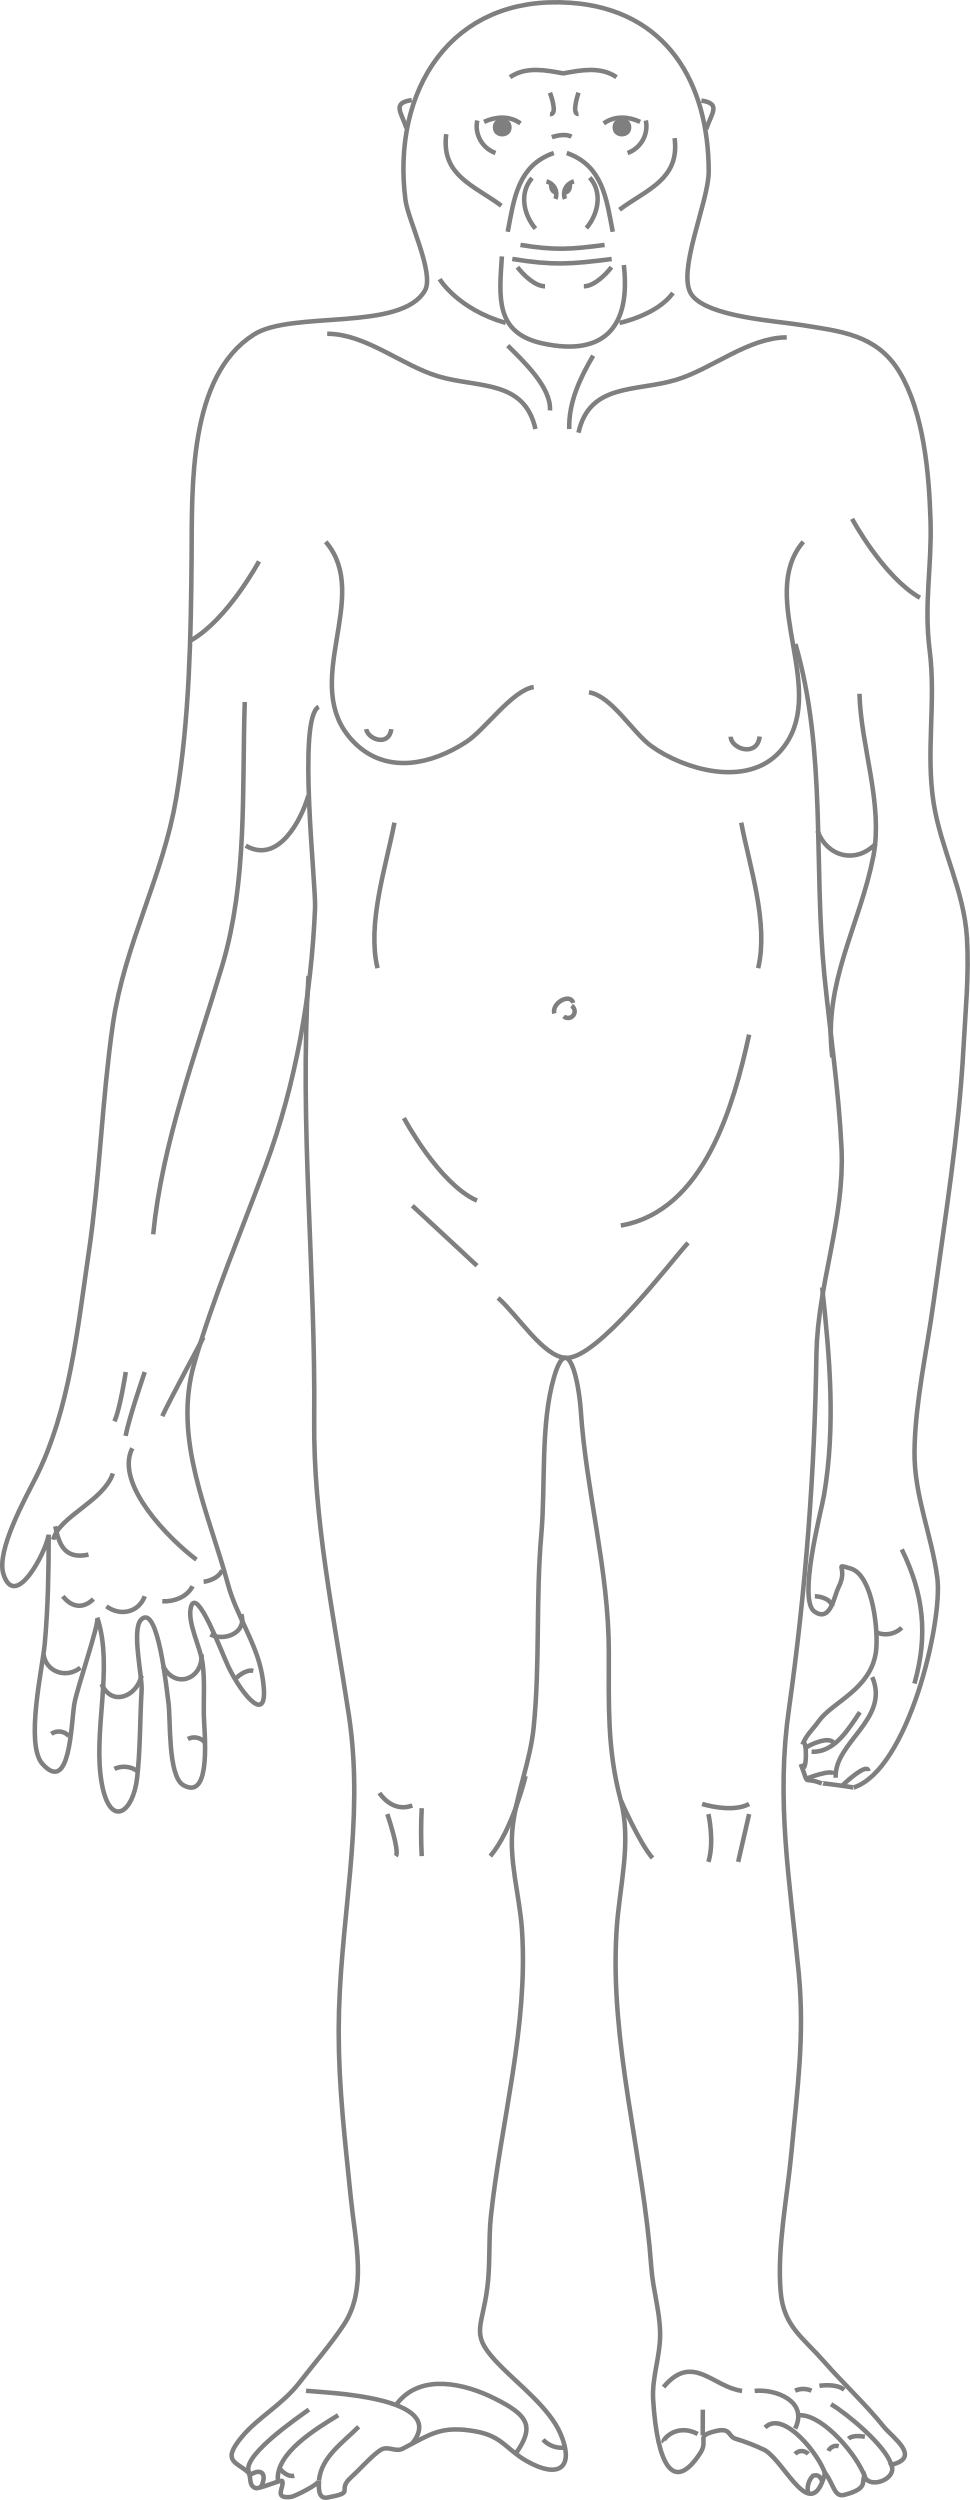
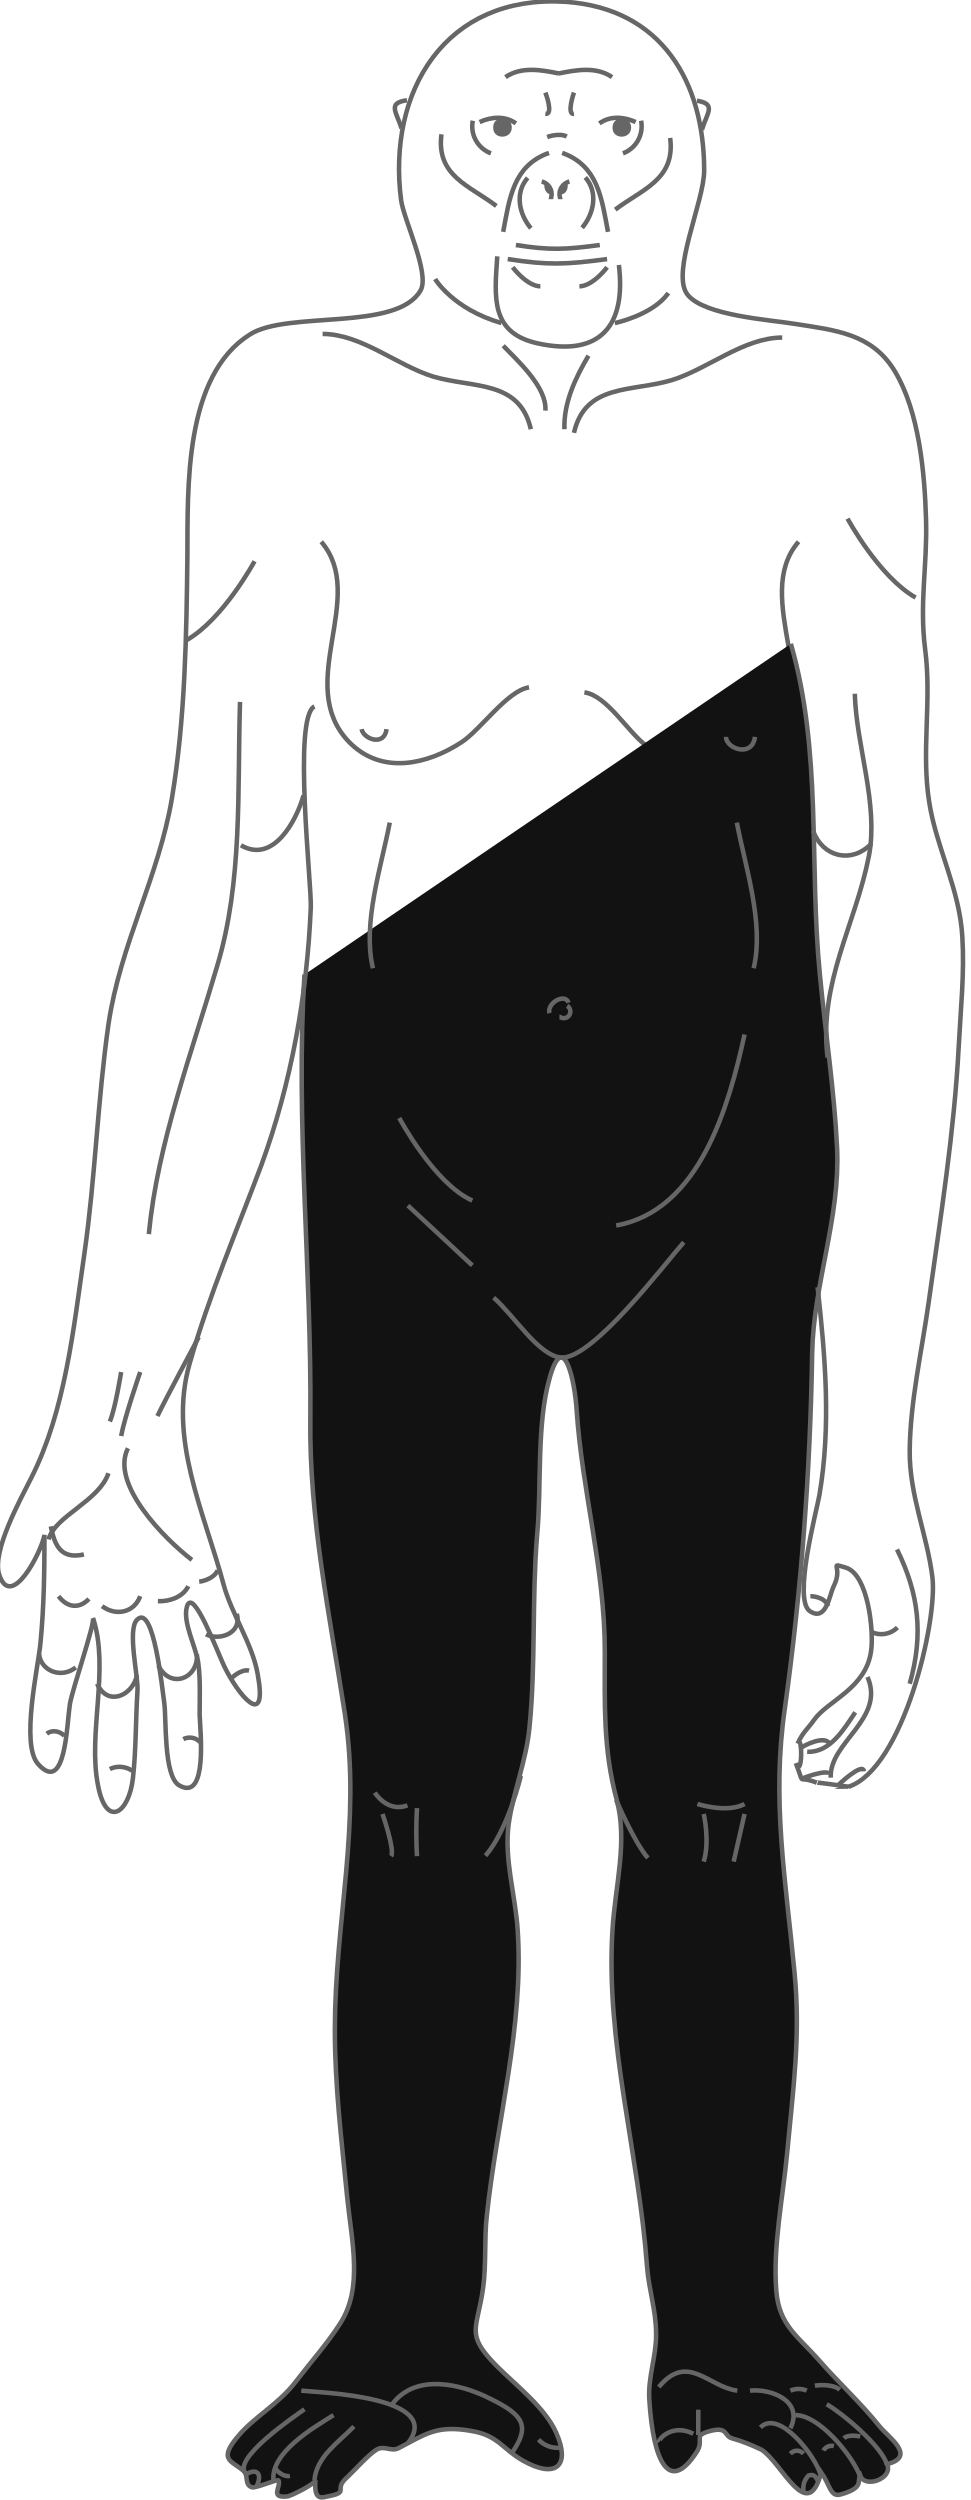
- <svg xmlns="http://www.w3.org/2000/svg" width="213.75" height="550.972" viewBox="0 0 213.75 550.972">
-   <path d="M111.737,2.75" transform="translate(-1.125 -0.514)" fill="none" stroke="#7f7f7f" stroke-miterlimit="10" />
-   <path d="M72.9,119.913c10.425,12.089-6.145,31.418,6.127,44.072,7.206,7.431,17.313,4.955,24.84.051,4.2-2.739,10.114-11.372,14.884-12.106" transform="translate(-1.125 -0.514)" fill="none" stroke="#7f7f7f" stroke-miterlimit="10" />
-   <path d="M178.166,119.913c-10.571,12.343,6.418,33.5-5.213,46.3-7.194,7.919-21.042,3.956-28.292-1.271-4.1-2.952-8.747-11.071-13.731-11.843" transform="translate(-1.125 -0.514)" fill="none" stroke="#7f7f7f" stroke-miterlimit="10" />
-   <path d="M81.833,161.208c.375,2.25,4.979,3.937,5.542,0" transform="translate(-1.125 -0.514)" fill="none" stroke="#7f7f7f" stroke-miterlimit="10" />
-   <path d="M162.167,162.874c0,2.626,5.819,4.674,6.375-.041" transform="translate(-1.125 -0.514)" fill="none" stroke="#7f7f7f" stroke-miterlimit="10" />
-   <path d="M180.713,352.311s3.164.011,3.9,2.219" transform="translate(-1.125 -0.514)" fill="none" stroke="#7f7f7f" stroke-miterlimit="10" />
-   <path d="M193.362,370.126c3.973,9.258-8.5,14.412-8.051,22.176" transform="translate(-1.125 -0.514)" fill="none" stroke="#7f7f7f" stroke-miterlimit="10" />
-   <path d="M179.989,386.586c5.119.195,8.123-5.008,10.64-8.717" transform="translate(-1.125 -0.514)" fill="none" stroke="#7f7f7f" stroke-miterlimit="10" />
-   <path d="M178.46,385.879c.923-.8,5.589-2.966,6.455-1.127" transform="translate(-1.125 -0.514)" fill="none" stroke="#7f7f7f" stroke-miterlimit="10" />
-   <path d="M178.46,392.688c.319-.188,6.28-2.509,6.455-1.087" transform="translate(-1.125 -0.514)" fill="none" stroke="#7f7f7f" stroke-miterlimit="10" />
-   <path d="M186.735,394.088c.176-.3,5.6-5.319,5.75-3.249" transform="translate(-1.125 -0.514)" fill="none" stroke="#7f7f7f" stroke-miterlimit="10" />
-   <path d="M194.18,360.231a5.072,5.072,0,0,0,5.684-.992" transform="translate(-1.125 -0.514)" fill="none" stroke="#7f7f7f" stroke-miterlimit="10" />
-   <path d="M199.865,341.983c4.753,9.706,5.876,18.72,2.789,29.582" transform="translate(-1.125 -0.514)" fill="none" stroke="#7f7f7f" stroke-miterlimit="10" />
-   <path d="M69.068,175.863c-1.52,5.4-6.637,15.2-13.793,11.024" transform="translate(-1.125 -0.514)" fill="none" stroke="#7f7f7f" stroke-miterlimit="10" />
-   <path d="M26,325.25c-2.067,6.164-11.812,9.375-13.153,14.594" transform="translate(-1.125 -0.514)" fill="none" stroke="#7f7f7f" stroke-miterlimit="10" />
-   <path d="M30.278,319.69c-3.962,7.923,8.215,20.113,14.138,24.555" transform="translate(-1.125 -0.514)" fill="none" stroke="#7f7f7f" stroke-miterlimit="10" />
-   <path d="M45.962,295.255s-7.55,14.032-9.075,17.372" transform="translate(-1.125 -0.514)" fill="none" stroke="#7f7f7f" stroke-miterlimit="10" />
-   <path d="M13.3,336.89c.819,3.909,2,7.389,7.332,6.243" transform="translate(-1.125 -0.514)" fill="none" stroke="#7f7f7f" stroke-miterlimit="10" />
-   <path d="M14.976,352.311c1.923,2.451,4.478,2.865,6.732.612" transform="translate(-1.125 -0.514)" fill="none" stroke="#7f7f7f" stroke-miterlimit="10" />
-   <path d="M24.585,354.53c3.063,2.266,7.1,1.367,8.439-2.219" transform="translate(-1.125 -0.514)" fill="none" stroke="#7f7f7f" stroke-miterlimit="10" />
-   <path d="M36.887,353.421c2.552.126,5.47-.921,6.674-3.327" transform="translate(-1.125 -0.514)" fill="none" stroke="#7f7f7f" stroke-miterlimit="10" />
-   <path d="M46,349.118s3.037-.312,4.1-2.536" transform="translate(-1.125 -0.514)" fill="none" stroke="#7f7f7f" stroke-miterlimit="10" />
-   <path d="M10.729,365.134c.54,3.847,4.964,5.422,8.111,2.925" transform="translate(-1.125 -0.514)" fill="none" stroke="#7f7f7f" stroke-miterlimit="10" />
-   <path d="M23.494,371.649c2.328,5.124,7.766,2.723,8.836-1.855" transform="translate(-1.125 -0.514)" fill="none" stroke="#7f7f7f" stroke-miterlimit="10" />
-   <path d="M37.056,367.66c2.593,5.2,8.75,3.024,8.489-2.526" transform="translate(-1.125 -0.514)" fill="none" stroke="#7f7f7f" stroke-miterlimit="10" />
-   <path d="M47.494,360.732c2.852,1.529,8.043-.158,6.841-4.455" transform="translate(-1.125 -0.514)" fill="none" stroke="#7f7f7f" stroke-miterlimit="10" />
-   <path d="M16.327,383.15a2.942,2.942,0,0,0-3.9-.516" transform="translate(-1.125 -0.514)" fill="none" stroke="#7f7f7f" stroke-miterlimit="10" />
-   <path d="M31.339,390.8a5,5,0,0,0-4.989-.447" transform="translate(-1.125 -0.514)" fill="none" stroke="#7f7f7f" stroke-miterlimit="10" />
-   <path d="M46.233,384.468a3.052,3.052,0,0,0-3.705-.7" transform="translate(-1.125 -0.514)" fill="none" stroke="#7f7f7f" stroke-miterlimit="10" />
-   <path d="M53.187,370.339s1.99-2.012,3.759-1.583" transform="translate(-1.125 -0.514)" fill="none" stroke="#7f7f7f" stroke-miterlimit="10" />
-   <path d="M28.844,302.889s-1.252,8.154-2.495,10.872" transform="translate(-1.125 -0.514)" fill="none" stroke="#7f7f7f" stroke-miterlimit="10" />
-   <path d="M33.025,302.889s-3.486,10.131-4.22,14.084" transform="translate(-1.125 -0.514)" fill="none" stroke="#7f7f7f" stroke-miterlimit="10" />
-   <path d="M58.206,124.232s-6.884,12.789-14.964,17.39" transform="translate(-1.125 -0.514)" fill="none" stroke="#7f7f7f" stroke-miterlimit="10" />
-   <path d="M188.914,114.863s6.884,12.789,14.964,17.39" transform="translate(-1.125 -0.514)" fill="none" stroke="#7f7f7f" stroke-miterlimit="10" />
-   <path d="M174.514,74.871c-8.459,0-16.484,6.987-24.437,9.369-8.809,2.639-19.022.663-21.459,11.629" transform="translate(-1.125 -0.514)" fill="none" stroke="#7f7f7f" stroke-miterlimit="10" />
-   <path d="M73.234,74.073c8.459,0,16.484,6.987,24.437,9.369,8.809,2.639,19.022.663,21.459,11.629" transform="translate(-1.125 -0.514)" fill="none" stroke="#7f7f7f" stroke-miterlimit="10" />
-   <path d="M127.64,137.976" transform="translate(-1.125 -0.514)" fill="none" stroke="#7f7f7f" stroke-miterlimit="10" />
-   <path d="M127.64,106.715" transform="translate(-1.125 -0.514)" fill="none" stroke="#7f7f7f" stroke-miterlimit="10" />
-   <path d="M119.241,137.976" transform="translate(-1.125 -0.514)" fill="none" stroke="#7f7f7f" stroke-miterlimit="10" />
-   <path d="M120.319,109.141" transform="translate(-1.125 -0.514)" fill="none" stroke="#7f7f7f" stroke-miterlimit="10" />
-   <path d="M111.737,57.023c-.592,9.039-1.567,16.908,9.037,19.191,13.926,3,19.355-4.122,17.835-17.292" transform="translate(-1.125 -0.514)" fill="none" stroke="#7f7f7f" stroke-miterlimit="10" />
-   <path d="M98.015,62.03s3.878,6.558,14.552,9.655" transform="translate(-1.125 -0.514)" fill="none" stroke="#7f7f7f" stroke-miterlimit="10" />
-   <path d="M137.647,71.685s8.265-1.717,11.789-6.605" transform="translate(-1.125 -0.514)" fill="none" stroke="#7f7f7f" stroke-miterlimit="10" />
-   <path d="M55.067,155.228c-.633,19.373.616,39.357-4.969,58.114-5.7,19.157-13.281,39.195-15.21,59.2" transform="translate(-1.125 -0.514)" fill="none" stroke="#7f7f7f" stroke-miterlimit="10" />
-   <path d="M84.748,395.66s2.762,4.488,7.25,2.762" transform="translate(-1.125 -0.514)" fill="none" stroke="#7f7f7f" stroke-miterlimit="10" />
-   <path d="M155.868,398.088s6.56,2.082,10.357,0" transform="translate(-1.125 -0.514)" fill="none" stroke="#7f7f7f" stroke-miterlimit="10" />
-   <path d="M86.475,400.318s2.762,8,1.9,9.265" transform="translate(-1.125 -0.514)" fill="none" stroke="#7f7f7f" stroke-miterlimit="10" />
-   <path d="M94.07,399.013a101.894,101.894,0,0,0,0,10.57" transform="translate(-1.125 -0.514)" fill="none" stroke="#7f7f7f" stroke-miterlimit="10" />
-   <path d="M157.249,400.318s1.381,6.044,0,10.533" transform="translate(-1.125 -0.514)" fill="none" stroke="#7f7f7f" stroke-miterlimit="10" />
-   <line x1="165.1" y1="399.805" x2="162.683" y2="410.337" fill="none" stroke="#7f7f7f" stroke-miterlimit="10" />
-   <path d="M116.963,391.939s-2.908,11.959-7.785,17.645" transform="translate(-1.125 -0.514)" fill="none" stroke="#7f7f7f" stroke-miterlimit="10" />
-   <path d="M143.468,407.835" transform="translate(-1.125 -0.514)" fill="none" stroke="#7f7f7f" stroke-miterlimit="10" />
-   <path d="M138.963,399.2" transform="translate(-1.125 -0.514)" fill="none" stroke="#7f7f7f" stroke-miterlimit="10" />
-   <path d="M166.225,228.53c-3.386,15.488-9.817,38.83-28.277,42.087" transform="translate(-1.125 -0.514)" fill="none" stroke="#7f7f7f" stroke-miterlimit="10" />
-   <path d="M90.144,246.922s7.7,14.469,16.1,18.2" transform="translate(-1.125 -0.514)" fill="none" stroke="#7f7f7f" stroke-miterlimit="10" />
-   <path d="M92,266.247s12.73,11.78,14.248,13.223" transform="translate(-1.125 -0.514)" fill="none" stroke="#7f7f7f" stroke-miterlimit="10" />
-   <path d="M110.89,286.562c4.451,3.923,9.993,13.011,14.985,13.22,6.875.288,22.859-20.924,26.886-25.361" transform="translate(-1.125 -0.514)" fill="none" stroke="#7f7f7f" stroke-miterlimit="10" />
-   <path d="M127.083,222.167a1.459,1.459,0,1,1-1.727,2.339" transform="translate(-1.125 -0.514)" fill="none" stroke="#7f7f7f" stroke-miterlimit="10" />
-   <path d="M127.458,221.542c-.667-2.25-4.792,0-4.167,2.333" transform="translate(-1.125 -0.514)" fill="none" stroke="#7f7f7f" stroke-miterlimit="10" />
-   <path d="M164.481,181.819c1.818,9.548,6.1,22.263,3.727,32.068" transform="translate(-1.125 -0.514)" fill="none" stroke="#7f7f7f" stroke-miterlimit="10" />
-   <path d="M88.056,181.819c-1.818,9.548-6.1,22.263-3.727,32.068" transform="translate(-1.125 -0.514)" fill="none" stroke="#7f7f7f" stroke-miterlimit="10" />
-   <path d="M176.435,142.449c6.867,23.843,3.963,48.514,6.367,72.924,1.25,12.695,3.2,25.574,3.79,38.3.713,15.393-5.22,29.8-5.535,45.117a623.9,623.9,0,0,1-6.031,78.187c-2.96,20.313.177,38.1,2.12,58.245,1.366,14.161-.328,25.813-1.615,39.819-.891,9.7-3.177,20.784-2.363,30.519.644,7.7,4.915,10.071,9.642,15.5,4.111,4.717,9.086,9.287,13.086,14.276,1.9,2.37,8.438,6.74,1.657,8.4,1.461,3.132-4.9,5.5-5.9,2.467-.763,1.243.956,2.743-4.438,4.151-2.208.576-2.3-2.173-4.236-4.876-3.016,11.745-8.7-2.183-13.244-4.956a43,43,0,0,0-6.516-2.536c-1.706-.542-.934-2.529-4.409-1.678-4.584,1.123-1.4,1.839-3.364,4.844-5.836,8.946-9.461,2.8-10.37-11.711-.313-4.99,1.566-9.577,1.536-14.5-.031-5.1-1.583-9.633-1.951-14.78-1.773-24.778-9.237-49.337-7.644-74.306.616-9.659,3.386-19.341.895-28.649-2.995-11.192-2.6-20.963-2.611-32.625-.019-18.054-4.981-35.32-6.174-53.133-.448-6.682-2.87-17.869-5.906-7.41-3.009,10.367-1.843,23.788-2.793,34.623-1.242,14.168-.263,28.477-1.693,42.581-.747,7.362-3.635,14.206-4.572,21.422-1.01,7.782,1.507,15.579,2.01,23.31,1.376,21.172-4.6,42.007-6.848,62.9-.564,5.242-.114,10.606-.8,15.824-1.252,9.534-4.055,10.238,3,17.355,4.167,4.2,10.684,9.246,13.081,14.724,3.162,7.225.034,10.342-7.383,6.143-4.523-2.56-5.351-5.469-11.2-6.541-7.767-1.424-10.16.713-16.171,3.81-1.58.814-3.2-.746-4.833.262-1.8,1.108-4.9,4.6-6.526,6.051-3.385,3.029,1.329,3.246-5.234,4.449-2.236.41-1.832-2.722-1.832-3.794,0,.921-5.425,3.549-6.123,3.639-4.073.527-1.423-2.219-1.973-3.475-.189-.433-5.091,1.825-5.9,1.537-1.736-.613-.708-2.717-1.775-3.614-2.676-2.252-5.661-2.359-1.2-7.707,3.577-4.288,8.9-7.049,12.685-11.957,3.246-4.208,6.775-8.234,9.73-12.678,5.236-7.874,2.572-18.091,1.566-28.052-1.247-12.342-2.677-24.215-2.667-36.69.019-24.089,5.88-45.583,2.238-69.658-3.274-21.639-7.855-43.134-7.638-65.139.321-32.692-3.283-65.058-1.256-97.765" transform="translate(-1.125 -0.514)" fill="none" stroke="#7f7f7f" stroke-miterlimit="10" />
-   <path d="M182.323,284.248c1.676,15.442,3,30.514.4,45.828-.6,3.514-5.857,23.1-2.054,25.65,3.555,2.386,4.274-3.477,5.237-5.35,2.317-4.506-1.344-5.367,2.676-4.186,5.037,1.48,6.163,14.23,5.6,18.321-1.148,8.374-9.55,11.028-12.614,15.317-1.449,2.029-2.534,2.735-3.6,5.181,1.093-2.5,1.071,8.015-.367,4.272,2.06,5.362.144,2.522,4.647,4.288-.594-.233,7.1.862,6.983.9,12.016-3.857,19.709-36.531,18.471-46.177-1.213-9.452-5.14-18.14-5.03-27.9.122-10.77,2.724-22.1,4.179-32.769,2.55-18.7,5.605-37.309,6.615-56.171.425-7.943,1.251-16.21.769-24.171-.644-10.621-5.718-19.511-7.337-29.734-1.787-11.282.554-22.338-.885-33.7-1.311-10.347.507-18.388.188-28.647-.318-10.22-1.457-23.757-6.852-32.712-5-8.3-13.051-8.976-21.923-10.387-5.439-.865-20.158-1.767-23.785-6.507-3.653-4.774,3.674-20.489,3.673-27.252,0-19.526-9.251-35.723-30.466-37.217C100.237-.746,87.4,20.76,90.487,44.616c.564,4.359,6.441,16.17,4.285,19.931-5.2,9.078-29.234,4.368-37.639,9.663-14.592,9.192-13.65,33.814-13.78,49.025-.15,17.525-.467,35.775-3.391,53.161C37.05,193.719,28.547,208.61,26,226.281c-2.413,16.758-2.874,33.757-5.345,50.488-2.431,16.467-4.179,34.6-11.657,49.407-2.3,4.552-8.748,16.136-7.114,21.258,2.593,8.127,9.347-4.774,9.972-8.68,0,8.078-.143,15.944-.864,23.988-.47,5.249-4.375,22.219-.507,26.526,6.141,6.839,6.28-8.724,7.022-13.23.573-3.479,5.521-17.608,5.053-19.014,3.727,11.182-1.171,25.4,1.064,36.9,1.842,9.475,6.819,6.272,7.722-1.6.709-6.183.618-13.022.989-19.28.183-3.092-2.27-13.4-.1-15.587,3.73-3.763,5.642,15.705,6.017,18.316.5,3.516-.183,16.173,3.274,18.166,6.422,3.7,4.557-12.179,4.512-15.575-.05-3.758.234-7.619-.276-11.361-.478-3.513-3.462-9.006-2.539-12.363,1.273-4.627,6.82,10.2,8.2,13.122,2.981,6.33,9.664,14.44,7.446,1.778-1.2-6.844-5.691-13.145-7.451-19.693-4.324-16.084-12.279-32.144-7.5-48.778,4.243-14.773,10.446-29.28,15.764-43.695,6.629-17.967,10.081-37.583,10.88-56.818.212-5.1-3.96-41.884.806-44.267" transform="translate(-1.125 -0.514)" fill="none" stroke="#7f7f7f" stroke-miterlimit="10" />
-   <path d="M185.307,319.69" transform="translate(-1.125 -0.514)" fill="none" stroke="#7f7f7f" stroke-miterlimit="10" />
-   <path d="M188.052,279.47" transform="translate(-1.125 -0.514)" fill="none" stroke="#7f7f7f" stroke-miterlimit="10" />
-   <path d="M181.29,183.62c2.112,5.767,8.469,7.387,12.891,2.8" transform="translate(-1.125 -0.514)" fill="none" stroke="#7f7f7f" stroke-miterlimit="10" />
-   <path d="M190.541,153.413c.295,11.546,5.27,24.4,3.069,35.774-2.952,15.259-11.134,27.856-9.056,44.359" transform="translate(-1.125 -0.514)" fill="none" stroke="#7f7f7f" stroke-miterlimit="10" />
-   <path d="M68.573,527.419c3.6.4,31.854,1.171,23.357,11.671" transform="translate(-1.125 -0.514)" fill="none" stroke="#7f7f7f" stroke-miterlimit="10" />
-   <path d="M115.654,540.482" transform="translate(-1.125 -0.514)" fill="none" stroke="#7f7f7f" stroke-miterlimit="10" />
-   <path d="M114.779,541.278c4.315-6.1,2.673-8.474-4.556-12.122-6.549-3.3-16.36-5.747-21.64,1.136" transform="translate(-1.125 -0.514)" fill="none" stroke="#7f7f7f" stroke-miterlimit="10" />
-   <path d="M120.8,538.191a5.639,5.639,0,0,0,4.576,1.769" transform="translate(-1.125 -0.514)" fill="none" stroke="#7f7f7f" stroke-miterlimit="10" />
-   <path d="M69.208,531.558c-1.523,1.137-16.768,11.334-12.687,14.419" transform="translate(-1.125 -0.514)" fill="none" stroke="#7f7f7f" stroke-miterlimit="10" />
-   <path d="M75.651,532.8c-4.5,2.8-14.1,8.373-13.25,14.615" transform="translate(-1.125 -0.514)" fill="none" stroke="#7f7f7f" stroke-miterlimit="10" />
-   <path d="M80.166,535.34c-3.423,3.475-8.234,6.639-8.736,11.815" transform="translate(-1.125 -0.514)" fill="none" stroke="#7f7f7f" stroke-miterlimit="10" />
-   <path d="M169.731,535.51c4.057-4.084,12.139,6.26,13.247,10.264" transform="translate(-1.125 -0.514)" fill="none" stroke="#7f7f7f" stroke-miterlimit="10" />
-   <path d="M177.441,532.8c5.166-.052,12.746,8.982,14.3,13.645" transform="translate(-1.125 -0.514)" fill="none" stroke="#7f7f7f" stroke-miterlimit="10" />
-   <path d="M184.276,530.388c3.481,2.018,12.146,9.235,13.277,13.342" transform="translate(-1.125 -0.514)" fill="none" stroke="#7f7f7f" stroke-miterlimit="10" />
-   <path d="M147.394,538.695c-.4-.413,2.783-4.246,7.5-1.76" transform="translate(-1.125 -0.514)" fill="none" stroke="#7f7f7f" stroke-miterlimit="10" />
-   <path d="M147.36,526.6c6.437-7.685,10.87.038,17.312.843" transform="translate(-1.125 -0.514)" fill="none" stroke="#7f7f7f" stroke-miterlimit="10" />
-   <path d="M167.443,527.44c4.488-.471,11.934,2.238,8.912,8.312" transform="translate(-1.125 -0.514)" fill="none" stroke="#7f7f7f" stroke-miterlimit="10" />
-   <line x1="154.891" y1="531.061" x2="154.875" y2="536.724" fill="none" stroke="#7f7f7f" stroke-miterlimit="10" />
-   <path d="M176.355,527.4a4.414,4.414,0,0,1,3.62,0" transform="translate(-1.125 -0.514)" fill="none" stroke="#7f7f7f" stroke-miterlimit="10" />
-   <path d="M181.711,526.322s3.693-.609,5.475.872" transform="translate(-1.125 -0.514)" fill="none" stroke="#7f7f7f" stroke-miterlimit="10" />
-   <path d="M179.254,541.348a1.94,1.94,0,0,0-2.9,0" transform="translate(-1.125 -0.514)" fill="none" stroke="#7f7f7f" stroke-miterlimit="10" />
-   <path d="M185.97,539.618a1.953,1.953,0,0,0-2.265,1.046" transform="translate(-1.125 -0.514)" fill="none" stroke="#7f7f7f" stroke-miterlimit="10" />
-   <path d="M191.741,537.558s-2.611-.567-3.613.435" transform="translate(-1.125 -0.514)" fill="none" stroke="#7f7f7f" stroke-miterlimit="10" />
-   <path d="M62.811,544.584s1.375,1.911,3.169,1.563" transform="translate(-1.125 -0.514)" fill="none" stroke="#7f7f7f" stroke-miterlimit="10" />
-   <path d="M56.122,546.041c2.545-1.717,4-.416,2.505,2.623" transform="translate(-1.125 -0.514)" fill="none" stroke="#7f7f7f" stroke-miterlimit="10" />
-   <path d="M182.3,547.253c-.352-.768-.781-1.478-2-1.119a4.169,4.169,0,0,0-1.039,3.957" transform="translate(-1.125 -0.514)" fill="none" stroke="#7f7f7f" stroke-miterlimit="10" />
-   <path d="M122.33,20.944s1.881,4.924,0,4.728" transform="translate(-1.125 -0.514)" fill="none" stroke="#7f7f7f" stroke-miterlimit="10" />
-   <path d="M128.617,20.944s-1.654,4.862,0,4.694" transform="translate(-1.125 -0.514)" fill="none" stroke="#7f7f7f" stroke-miterlimit="10" />
-   <path d="M119.13,29.041" transform="translate(-1.125 -0.514)" fill="none" stroke="#7f7f7f" stroke-miterlimit="10" />
-   <path d="M115.3,24.063" transform="translate(-1.125 -0.514)" fill="none" stroke="#7f7f7f" stroke-miterlimit="10" />
-   <path d="M130.865,29.352" transform="translate(-1.125 -0.514)" fill="none" stroke="#7f7f7f" stroke-miterlimit="10" />
-   <path d="M134.179,24.79" transform="translate(-1.125 -0.514)" fill="none" stroke="#7f7f7f" stroke-miterlimit="10" />
-   <path d="M123.166,34.235c-7.906,2.753-8.74,9.969-10.14,17.364" transform="translate(-1.125 -0.514)" fill="none" stroke="#7f7f7f" stroke-miterlimit="10" />
-   <path d="M126.026,34.235c7.906,2.753,8.74,9.969,10.14,17.364" transform="translate(-1.125 -0.514)" fill="none" stroke="#7f7f7f" stroke-miterlimit="10" />
-   <path d="M121.559,40.5a2.864,2.864,0,0,1,1.969,3.855" transform="translate(-1.125 -0.514)" fill="none" stroke="#7f7f7f" stroke-miterlimit="10" />
-   <path d="M127.616,40.5a2.864,2.864,0,0,0-1.969,3.855" transform="translate(-1.125 -0.514)" fill="none" stroke="#7f7f7f" stroke-miterlimit="10" />
-   <path d="M113.026,76.684c3.249,3.258,9.659,9.17,9.3,14.287" transform="translate(-1.125 -0.514)" fill="none" stroke="#7f7f7f" stroke-miterlimit="10" />
-   <path d="M131.853,78.9c-2.883,4.89-5.461,10.36-5.269,16.171" transform="translate(-1.125 -0.514)" fill="none" stroke="#7f7f7f" stroke-miterlimit="10" />
-   <path d="M114.028,57.59c8.958,1.439,12.938,1.178,21.9,0" transform="translate(-1.125 -0.514)" fill="none" stroke="#7f7f7f" stroke-miterlimit="10" />
-   <path d="M115.828,54.494c7.587,1.219,10.958,1,18.545,0" transform="translate(-1.125 -0.514)" fill="none" stroke="#7f7f7f" stroke-miterlimit="10" />
-   <path d="M131.1,39.649c2.87,3.264,1.887,8.032-.747,11.143" transform="translate(-1.125 -0.514)" fill="none" stroke="#7f7f7f" stroke-miterlimit="10" />
-   <path d="M118.383,39.76c-2.87,3.264-1.887,8.032.747,11.143" transform="translate(-1.125 -0.514)" fill="none" stroke="#7f7f7f" stroke-miterlimit="10" />
-   <path d="M113.519,17.52c3.523-2.407,7.855-1.56,11.808-.817" transform="translate(-1.125 -0.514)" fill="none" stroke="#7f7f7f" stroke-miterlimit="10" />
-   <path d="M137,17.52c-3.523-2.407-7.855-1.56-11.808-.817" transform="translate(-1.125 -0.514)" fill="none" stroke="#7f7f7f" stroke-miterlimit="10" />
-   <path d="M149.8,30.949c1.189,9.152-6.174,11.3-12.148,15.782" transform="translate(-1.125 -0.514)" fill="none" stroke="#7f7f7f" stroke-miterlimit="10" />
-   <path d="M99.472,30.079c-1.189,9.152,6.174,11.3,12.148,15.782" transform="translate(-1.125 -0.514)" fill="none" stroke="#7f7f7f" stroke-miterlimit="10" />
-   <path d="M121.559,28.352" transform="translate(-1.125 -0.514)" fill="none" stroke="#7f7f7f" stroke-miterlimit="10" />
-   <path d="M118.726,25.643" transform="translate(-1.125 -0.514)" fill="none" stroke="#7f7f7f" stroke-miterlimit="10" />
-   <path d="M128.25,28.426" transform="translate(-1.125 -0.514)" fill="none" stroke="#7f7f7f" stroke-miterlimit="10" />
-   <path d="M131.083,25.716" transform="translate(-1.125 -0.514)" fill="none" stroke="#7f7f7f" stroke-miterlimit="10" />
-   <path d="M106.307,27.071a6.275,6.275,0,0,0,4.021,7.164" transform="translate(-1.125 -0.514)" fill="none" stroke="#7f7f7f" stroke-miterlimit="10" />
-   <path d="M143.459,27.071a6.275,6.275,0,0,1-4.021,7.164" transform="translate(-1.125 -0.514)" fill="none" stroke="#7f7f7f" stroke-miterlimit="10" />
-   <path d="M107.8,27.375c2.582-1.206,5.676-1.4,8.029.344" transform="translate(-1.125 -0.514)" fill="none" stroke="#7f7f7f" stroke-miterlimit="10" />
-   <path d="M142.208,27.375c-2.582-1.206-5.676-1.4-8.029.344" transform="translate(-1.125 -0.514)" fill="none" stroke="#7f7f7f" stroke-miterlimit="10" />
-   <path d="M122.641,41.161s-.254,1.593,1.069,1.756" transform="translate(-1.125 -0.514)" fill="none" stroke="#7f7f7f" stroke-miterlimit="10" />
-   <path d="M126.7,41.161s.254,1.593-1.069,1.756" transform="translate(-1.125 -0.514)" fill="none" stroke="#7f7f7f" stroke-miterlimit="10" />
-   <path d="M113.888,28.579c0,2.682-4.182,2.682-4.148,0C109.706,25.9,113.888,25.9,113.888,28.579Z" transform="translate(-1.125 -0.514)" fill="#7f7f7f" />
-   <path d="M140.268,28.579c0,2.682-4.182,2.682-4.148,0C136.085,25.9,140.268,25.9,140.268,28.579Z" transform="translate(-1.125 -0.514)" fill="#7f7f7f" />
-   <path d="M115.163,59.392c1.236,1.638,3.835,4.216,6.082,4.216" transform="translate(-1.125 -0.514)" fill="none" stroke="#7f7f7f" stroke-miterlimit="10" />
-   <path d="M135.88,59.392c-1.236,1.638-3.835,4.216-6.082,4.216" transform="translate(-1.125 -0.514)" fill="none" stroke="#7f7f7f" stroke-miterlimit="10" />
-   <path d="M122.748,30.75s2.736-1.015,4.324-.1" transform="translate(-1.125 -0.514)" fill="none" stroke="#7f7f7f" stroke-miterlimit="10" />
-   <path d="M91.864,22.579c-4.385.619-2.318,2.623-1.163,6.177" transform="translate(-1.125 -0.514)" fill="none" stroke="#7f7f7f" stroke-miterlimit="10" />
-   <path d="M155.7,22.674c4.43.69,2.234,2.732,1.055,6.357" transform="translate(-1.125 -0.514)" fill="none" stroke="#7f7f7f" stroke-miterlimit="10" />
-   <path d="M137.93,397.239s4.043,9.37,7,12.768" transform="translate(-1.125 -0.514)" fill="none" stroke="#7f7f7f" stroke-miterlimit="10" />
+ <svg xmlns="http://www.w3.org/2000/svg" version="1.1" id="Layer_1" x="0px" y="0px" viewBox="0 0 213.8 551" style="enable-background:new 0 0 213.8 551;" xml:space="preserve">
+   <style type="text/css">
+ 	.st0{fill:none;stroke:#666666;stroke-miterlimit:10;}
+ 	.st1{fill:#121212;stroke:#666666;stroke-miterlimit:10;}
+ 	.st2{fill:#666666;}
+ </style>
+   <path class="st0" d="M109.6,2.2" />
+   <path class="st0" d="M70.8,119.4c10.4,12.1-6.1,31.4,6.1,44.1c7.2,7.4,17.3,5,24.8,0.1c4.2-2.7,10.1-11.4,14.9-12.1" />
+   <path class="st0" d="M176,119.4c-10.6,12.3,6.4,33.5-5.2,46.3c-7.2,7.9-21,4-28.3-1.3c-4.1-3-8.7-11.1-13.7-11.8" />
+   <path class="st0" d="M79.7,160.7c0.4,2.2,5,3.9,5.5,0" />
+   <path class="st1" d="M174.3,141.9c6.9,23.8,4,48.5,6.4,72.9c1.2,12.7,3.2,25.6,3.8,38.3c0.7,15.4-5.2,29.8-5.5,45.1  c-0.4,26.2-2.4,52.3-6,78.2c-3,20.3,0.2,38.1,2.1,58.2c1.4,14.2-0.3,25.8-1.6,39.8c-0.9,9.7-3.2,20.8-2.4,30.5  c0.6,7.7,4.9,10.1,9.6,15.5c4.1,4.7,9.1,9.3,13.1,14.3c1.9,2.4,8.4,6.7,1.7,8.4c1.5,3.1-4.9,5.5-5.9,2.5c-0.8,1.2,1,2.7-4.4,4.2  c-2.2,0.6-2.3-2.2-4.2-4.9c-3,11.7-8.7-2.2-13.2-5c-2.1-1-4.3-1.9-6.5-2.5c-1.7-0.5-0.9-2.5-4.4-1.7c-4.6,1.1-1.4,1.8-3.4,4.8  c-5.8,8.9-9.5,2.8-10.4-11.7c-0.3-5,1.6-9.6,1.5-14.5c0-5.1-1.6-9.6-2-14.8c-1.8-24.8-9.2-49.3-7.6-74.3c0.6-9.7,3.4-19.3,0.9-28.6  c-3-11.2-2.6-21-2.6-32.6c0-18.1-5-35.3-6.2-53.1c-0.4-6.7-2.9-17.9-5.9-7.4c-3,10.4-1.8,23.8-2.8,34.6c-1.2,14.2-0.3,28.5-1.7,42.6  c-0.7,7.4-3.6,14.2-4.6,21.4c-1,7.8,1.5,15.6,2,23.3c1.4,21.2-4.6,42-6.8,62.9c-0.6,5.2-0.1,10.6-0.8,15.8c-1.3,9.5-4.1,10.2,3,17.4  c4.2,4.2,10.7,9.2,13.1,14.7c3.2,7.2,0,10.3-7.4,6.1c-4.5-2.6-5.4-5.5-11.2-6.5c-7.8-1.4-10.2,0.7-16.2,3.8  c-1.6,0.8-3.2-0.7-4.8,0.3c-1.8,1.1-4.9,4.6-6.5,6.1c-3.4,3,1.3,3.2-5.2,4.4c-2.2,0.4-1.8-2.7-1.8-3.8c0,0.9-5.4,3.5-6.1,3.6  c-4.1,0.5-1.4-2.2-2-3.5c-0.2-0.4-5.1,1.8-5.9,1.5c-1.7-0.6-0.7-2.7-1.8-3.6c-2.7-2.3-5.7-2.4-1.2-7.7c3.6-4.3,8.9-7,12.7-12  c3.2-4.2,6.8-8.2,9.7-12.7c5.2-7.9,2.6-18.1,1.6-28.1c-1.2-12.3-2.7-24.2-2.7-36.7c0-24.1,5.9-45.6,2.2-69.7  c-3.3-21.6-7.9-43.1-7.6-65.1c0.3-32.7-3.3-65.1-1.3-97.8" />
+   <path class="st0" d="M160,162.4c0,2.6,5.8,4.7,6.4,0" />
+   <path class="st0" d="M178.6,351.8c0,0,3.2,0,3.9,2.2" />
+   <path class="st0" d="M191.2,369.6c4,9.3-8.5,14.4-8.1,22.2" />
+   <path class="st0" d="M177.9,386.1c5.1,0.2,8.1-5,10.6-8.7" />
+   <path class="st0" d="M176.3,385.4c0.9-0.8,5.6-3,6.5-1.1" />
+   <path class="st0" d="M176.3,392.2c0.3-0.2,6.3-2.5,6.5-1.1" />
+   <path class="st0" d="M184.6,393.6c0.2-0.3,5.6-5.3,5.8-3.2" />
+   <path class="st0" d="M192.1,359.7c1.9,0.9,4.2,0.5,5.7-1" />
+   <path class="st0" d="M197.7,341.5c4.8,9.7,5.9,18.7,2.8,29.6" />
+   <path class="st0" d="M66.9,175.3c-1.5,5.4-6.6,15.2-13.8,11" />
+   <path class="st0" d="M23.9,324.7c-2.1,6.2-11.8,9.4-13.2,14.6" />
+   <path class="st0" d="M28.2,319.2c-4,7.9,8.2,20.1,14.1,24.6" />
+   <path class="st0" d="M43.8,294.7c0,0-7.5,14-9.1,17.4" />
+   <path class="st0" d="M11.2,336.4c0.8,3.9,2,7.4,7.3,6.2" />
+   <path class="st0" d="M12.9,351.8c1.9,2.5,4.5,2.9,6.7,0.6" />
+   <path class="st0" d="M22.5,354c3.1,2.3,7.1,1.4,8.4-2.2" />
+   <path class="st0" d="M34.8,352.9c2.6,0.1,5.5-0.9,6.7-3.3" />
+   <path class="st0" d="M43.9,348.6c0,0,3-0.3,4.1-2.5" />
+   <path class="st0" d="M8.6,364.6c0.5,3.8,5,5.4,8.1,2.9" />
+   <path class="st0" d="M21.4,371.1c2.3,5.1,7.8,2.7,8.8-1.9" />
+   <path class="st0" d="M34.9,367.1c2.6,5.2,8.8,3,8.5-2.5" />
+   <path class="st0" d="M45.4,360.2c2.9,1.5,8-0.2,6.8-4.5" />
+   <path class="st0" d="M14.2,382.6c-1-1.1-2.7-1.4-3.9-0.5" />
+   <path class="st0" d="M29.2,390.3c-1.5-1-3.4-1.2-5-0.4" />
+   <path class="st0" d="M44.1,384c-0.9-1.1-2.5-1.3-3.7-0.7" />
+   <path class="st0" d="M51.1,369.8c0,0,2-2,3.8-1.6" />
+   <path class="st0" d="M26.7,302.4c0,0-1.3,8.2-2.5,10.9" />
+   <path class="st0" d="M30.9,302.4c0,0-3.5,10.1-4.2,14.1" />
+   <path class="st0" d="M56.1,123.7c0,0-6.9,12.8-15,17.4" />
+   <path class="st0" d="M186.8,114.3c0,0,6.9,12.8,15,17.4" />
+   <path class="st0" d="M172.4,74.4c-8.5,0-16.5,7-24.4,9.4c-8.8,2.6-19,0.7-21.5,11.6" />
+   <path class="st0" d="M71.1,73.6c8.5,0,16.5,7,24.4,9.4c8.8,2.6,19,0.7,21.5,11.6" />
+   <path class="st0" d="M125.5,137.5" />
+   <path class="st0" d="M125.5,106.2" />
+   <path class="st0" d="M117.1,137.5" />
+   <path class="st0" d="M118.2,108.6" />
+   <path class="st0" d="M109.6,56.5c-0.6,9-1.6,16.9,9,19.2c13.9,3,19.4-4.1,17.8-17.3" />
+   <path class="st0" d="M95.9,61.5c0,0,3.9,6.6,14.6,9.7" />
+   <path class="st0" d="M135.5,71.2c0,0,8.3-1.7,11.8-6.6" />
+   <path class="st0" d="M52.9,154.7c-0.6,19.4,0.6,39.4-5,58.1C42.3,232,34.7,252,32.8,272" />
+   <path class="st0" d="M82.6,395.1c0,0,2.8,4.5,7.2,2.8" />
+   <path class="st0" d="M153.7,397.6c0,0,6.6,2.1,10.4,0" />
+   <path class="st0" d="M84.3,399.8c0,0,2.8,8,1.9,9.3" />
+   <path class="st0" d="M91.9,398.5c-0.2,3.5-0.2,7,0,10.6" />
+   <path class="st0" d="M155.1,399.8c0,0,1.4,6,0,10.5" />
+   <line class="st0" x1="164.1" y1="399.8" x2="161.7" y2="410.3" />
+   <path class="st0" d="M114.8,391.4c0,0-2.9,12-7.8,17.6" />
+   <path class="st0" d="M141.3,407.3" />
+   <path class="st0" d="M136.8,398.7" />
+   <path class="st0" d="M164.1,228c-3.4,15.5-9.8,38.8-28.3,42.1" />
+   <path class="st0" d="M88,246.4c0,0,7.7,14.5,16.1,18.2" />
+   <path class="st0" d="M89.9,265.7c0,0,12.7,11.8,14.2,13.2" />
+   <path class="st0" d="M108.8,286c4.5,3.9,10,13,15,13.2c6.9,0.3,22.9-20.9,26.9-25.4" />
+   <path class="st0" d="M125,221.7c0.7,0.4,0.9,1.3,0.5,2c-0.4,0.7-1.3,0.9-2,0.5c-0.1,0-0.1-0.1-0.2-0.1" />
+   <path class="st0" d="M125.3,221c-0.7-2.2-4.8,0-4.2,2.3" />
+   <path class="st0" d="M162.4,181.3c1.8,9.5,6.1,22.3,3.7,32.1" />
+   <path class="st0" d="M85.9,181.3c-1.8,9.5-6.1,22.3-3.7,32.1" />
+   <path class="st0" d="M180.2,283.7c1.7,15.4,3,30.5,0.4,45.8c-0.6,3.5-5.9,23.1-2.1,25.6c3.6,2.4,4.3-3.5,5.2-5.4  c2.3-4.5-1.3-5.4,2.7-4.2c5,1.5,6.2,14.2,5.6,18.3c-1.1,8.4-9.6,11-12.6,15.3c-1.4,2-2.5,2.7-3.6,5.2c1.1-2.5,1.1,8-0.4,4.3  c2.1,5.4,0.1,2.5,4.6,4.3c-0.6-0.2,7.1,0.9,7,0.9c12-3.9,19.7-36.5,18.5-46.2c-1.2-9.5-5.1-18.1-5-27.9c0.1-10.8,2.7-22.1,4.2-32.8  c2.6-18.7,5.6-37.3,6.6-56.2c0.4-7.9,1.3-16.2,0.8-24.2c-0.6-10.6-5.7-19.5-7.3-29.7c-1.8-11.3,0.6-22.3-0.9-33.7  c-1.3-10.3,0.5-18.4,0.2-28.6c-0.3-10.2-1.5-23.8-6.9-32.7c-5-8.3-13.1-9-21.9-10.4c-5.4-0.9-20.2-1.8-23.8-6.5  c-3.7-4.8,3.7-20.5,3.7-27.3c0-19.5-9.3-35.7-30.5-37.2C98.1-1.3,85.3,20.2,88.4,44.1c0.6,4.4,6.4,16.2,4.3,19.9  c-5.2,9.1-29.2,4.4-37.6,9.7c-14.6,9.2-13.7,33.8-13.8,49c-0.2,17.5-0.5,35.8-3.4,53.2c-2.9,17.3-11.4,32.2-14,49.9  c-2.4,16.8-2.9,33.8-5.3,50.5c-2.4,16.5-4.2,34.6-11.7,49.4c-2.3,4.6-8.7,16.1-7.1,21.3c2.6,8.1,9.3-4.8,10-8.7  c0,8.1-0.1,15.9-0.9,24c-0.5,5.2-4.4,22.2-0.5,26.5c6.1,6.8,6.3-8.7,7-13.2c0.6-3.5,5.5-17.6,5.1-19c3.7,11.2-1.2,25.4,1.1,36.9  c1.8,9.5,6.8,6.3,7.7-1.6c0.7-6.2,0.6-13,1-19.3c0.2-3.1-2.3-13.4-0.1-15.6c3.7-3.8,5.6,15.7,6,18.3c0.5,3.5-0.2,16.2,3.3,18.2  c6.4,3.7,4.6-12.2,4.5-15.6c0-3.8,0.2-7.6-0.3-11.4c-0.5-3.5-3.5-9-2.5-12.4c1.3-4.6,6.8,10.2,8.2,13.1c3,6.3,9.7,14.4,7.4,1.8  c-1.2-6.8-5.7-13.1-7.5-19.7c-4.3-16.1-12.3-32.1-7.5-48.8c4.2-14.8,10.4-29.3,15.8-43.7c6.6-18,10.1-37.6,10.9-56.8  c0.2-5.1-4-41.9,0.8-44.3" />
+   <path class="st0" d="M183.2,319.2" />
+   <path class="st0" d="M185.9,279" />
+   <path class="st0" d="M179.2,183.1c2.1,5.8,8.5,7.4,12.9,2.8" />
+   <path class="st0" d="M188.4,152.9c0.3,11.5,5.3,24.4,3.1,35.8c-3,15.3-11.1,27.9-9.1,44.4" />
+   <path class="st0" d="M66.4,526.9c3.6,0.4,31.9,1.2,23.4,11.7" />
+   <path class="st0" d="M113.5,540" />
+   <path class="st0" d="M112.7,540.8c4.3-6.1,2.7-8.5-4.6-12.1c-6.5-3.3-16.4-5.7-21.6,1.1" />
+   <path class="st0" d="M118.7,537.7c1.2,1.3,2.9,1.9,4.6,1.8" />
+   <path class="st0" d="M67.1,531c-1.5,1.1-16.8,11.3-12.7,14.4" />
+   <path class="st0" d="M73.5,532.3c-4.5,2.8-14.1,8.4-13.2,14.6" />
+   <path class="st0" d="M78,534.8c-3.4,3.5-8.2,6.6-8.7,11.8" />
+   <path class="st0" d="M167.6,535c4.1-4.1,12.1,6.3,13.2,10.3" />
+   <path class="st0" d="M175.3,532.3c5.2-0.1,12.7,9,14.3,13.6" />
+   <path class="st0" d="M182.2,529.9c3.5,2,12.1,9.2,13.3,13.3" />
+   <path class="st0" d="M145.3,538.2c-0.4-0.4,2.8-4.2,7.5-1.8" />
+   <path class="st0" d="M145.2,526.1c6.4-7.7,10.9,0,17.3,0.8" />
+   <path class="st0" d="M165.3,526.9c4.5-0.5,11.9,2.2,8.9,8.3" />
+   <line class="st0" x1="153.9" y1="531.1" x2="153.9" y2="536.7" />
+   <path class="st0" d="M174.2,526.9c1.2-0.5,2.5-0.5,3.6,0" />
+   <path class="st0" d="M179.6,525.8c0,0,3.7-0.6,5.5,0.9" />
+   <path class="st0" d="M177.1,540.8c-0.7-0.8-1.9-0.9-2.7-0.2c-0.1,0.1-0.1,0.1-0.2,0.2" />
+   <path class="st0" d="M183.8,539.1c-0.9-0.2-1.9,0.2-2.3,1" />
+   <path class="st0" d="M189.6,537c0,0-2.6-0.6-3.6,0.4" />
+   <path class="st0" d="M60.7,544.1c0,0,1.4,1.9,3.2,1.6" />
+   <path class="st0" d="M54,545.5c2.5-1.7,4-0.4,2.5,2.6" />
+   <path class="st0" d="M180.2,546.7c-0.4-0.8-0.8-1.5-2-1.1c-1,1-1.4,2.5-1,4" />
+   <path class="st0" d="M120.2,20.4c0,0,1.9,4.9,0,4.7" />
+   <path class="st0" d="M126.5,20.4c0,0-1.7,4.9,0,4.7" />
+   <path class="st0" d="M117,28.5" />
+   <path class="st0" d="M113.2,23.5" />
+   <path class="st0" d="M128.7,28.8" />
+   <path class="st0" d="M132.1,24.3" />
+   <path class="st0" d="M121,33.7c-7.9,2.8-8.7,10-10.1,17.4" />
+   <path class="st0" d="M123.9,33.7c7.9,2.8,8.7,10,10.1,17.4" />
+   <path class="st0" d="M119.4,40c1.5,0.4,2.5,1.9,2.1,3.5c0,0.1-0.1,0.3-0.1,0.4" />
+   <path class="st0" d="M125.5,40c-1.5,0.4-2.5,1.9-2.1,3.5c0,0.1,0.1,0.3,0.1,0.4" />
+   <path class="st0" d="M110.9,76.2c3.2,3.3,9.7,9.2,9.3,14.3" />
+   <path class="st0" d="M129.7,78.4c-2.9,4.9-5.5,10.4-5.3,16.2" />
+   <path class="st0" d="M111.9,57.1c9,1.4,12.9,1.2,21.9,0" />
+   <path class="st0" d="M113.7,54c7.6,1.2,11,1,18.5,0" />
+   <path class="st0" d="M129,39.1c2.9,3.3,1.9,8-0.7,11.1" />
+   <path class="st0" d="M116.3,39.2c-2.9,3.3-1.9,8,0.7,11.1" />
+   <path class="st0" d="M111.4,17c3.5-2.4,7.9-1.6,11.8-0.8" />
+   <path class="st0" d="M134.9,17c-3.5-2.4-7.9-1.6-11.8-0.8" />
+   <path class="st0" d="M147.7,30.4c1.2,9.2-6.2,11.3-12.1,15.8" />
+   <path class="st0" d="M97.3,29.6c-1.2,9.2,6.2,11.3,12.1,15.8" />
+   <path class="st0" d="M119.4,27.8" />
+   <path class="st0" d="M116.6,25.1" />
+   <path class="st0" d="M126.1,27.9" />
+   <path class="st0" d="M129,25.2" />
+   <path class="st0" d="M104.2,26.6c-0.6,3.1,1.1,6.1,4,7.2" />
+   <path class="st0" d="M141.3,26.6c0.6,3.1-1.1,6.1-4,7.2" />
+   <path class="st0" d="M105.7,26.9c2.6-1.2,5.7-1.4,8,0.3" />
+   <path class="st0" d="M140.1,26.9c-2.6-1.2-5.7-1.4-8,0.3" />
+   <path class="st0" d="M120.5,40.6c0,0-0.3,1.6,1.1,1.8" />
+   <path class="st0" d="M124.6,40.6c0,0,0.3,1.6-1.1,1.8" />
+   <path class="st2" d="M112.8,28.1c0,2.7-4.2,2.7-4.1,0C108.6,25.4,112.8,25.4,112.8,28.1z" />
+   <path class="st2" d="M139.1,28.1c0,2.7-4.2,2.7-4.1,0C135,25.4,139.1,25.4,139.1,28.1z" />
+   <path class="st0" d="M113,58.9c1.2,1.6,3.8,4.2,6.1,4.2" />
+   <path class="st0" d="M133.8,58.9c-1.2,1.6-3.8,4.2-6.1,4.2" />
+   <path class="st0" d="M120.6,30.2c0,0,2.7-1,4.3-0.1" />
+   <path class="st0" d="M89.7,22.1c-4.4,0.6-2.3,2.6-1.2,6.2" />
+   <path class="st0" d="M153.6,22.2c4.4,0.7,2.2,2.7,1.1,6.4" />
+   <path class="st0" d="M135.8,396.7c0,0,4,9.4,7,12.8" />
</svg>
